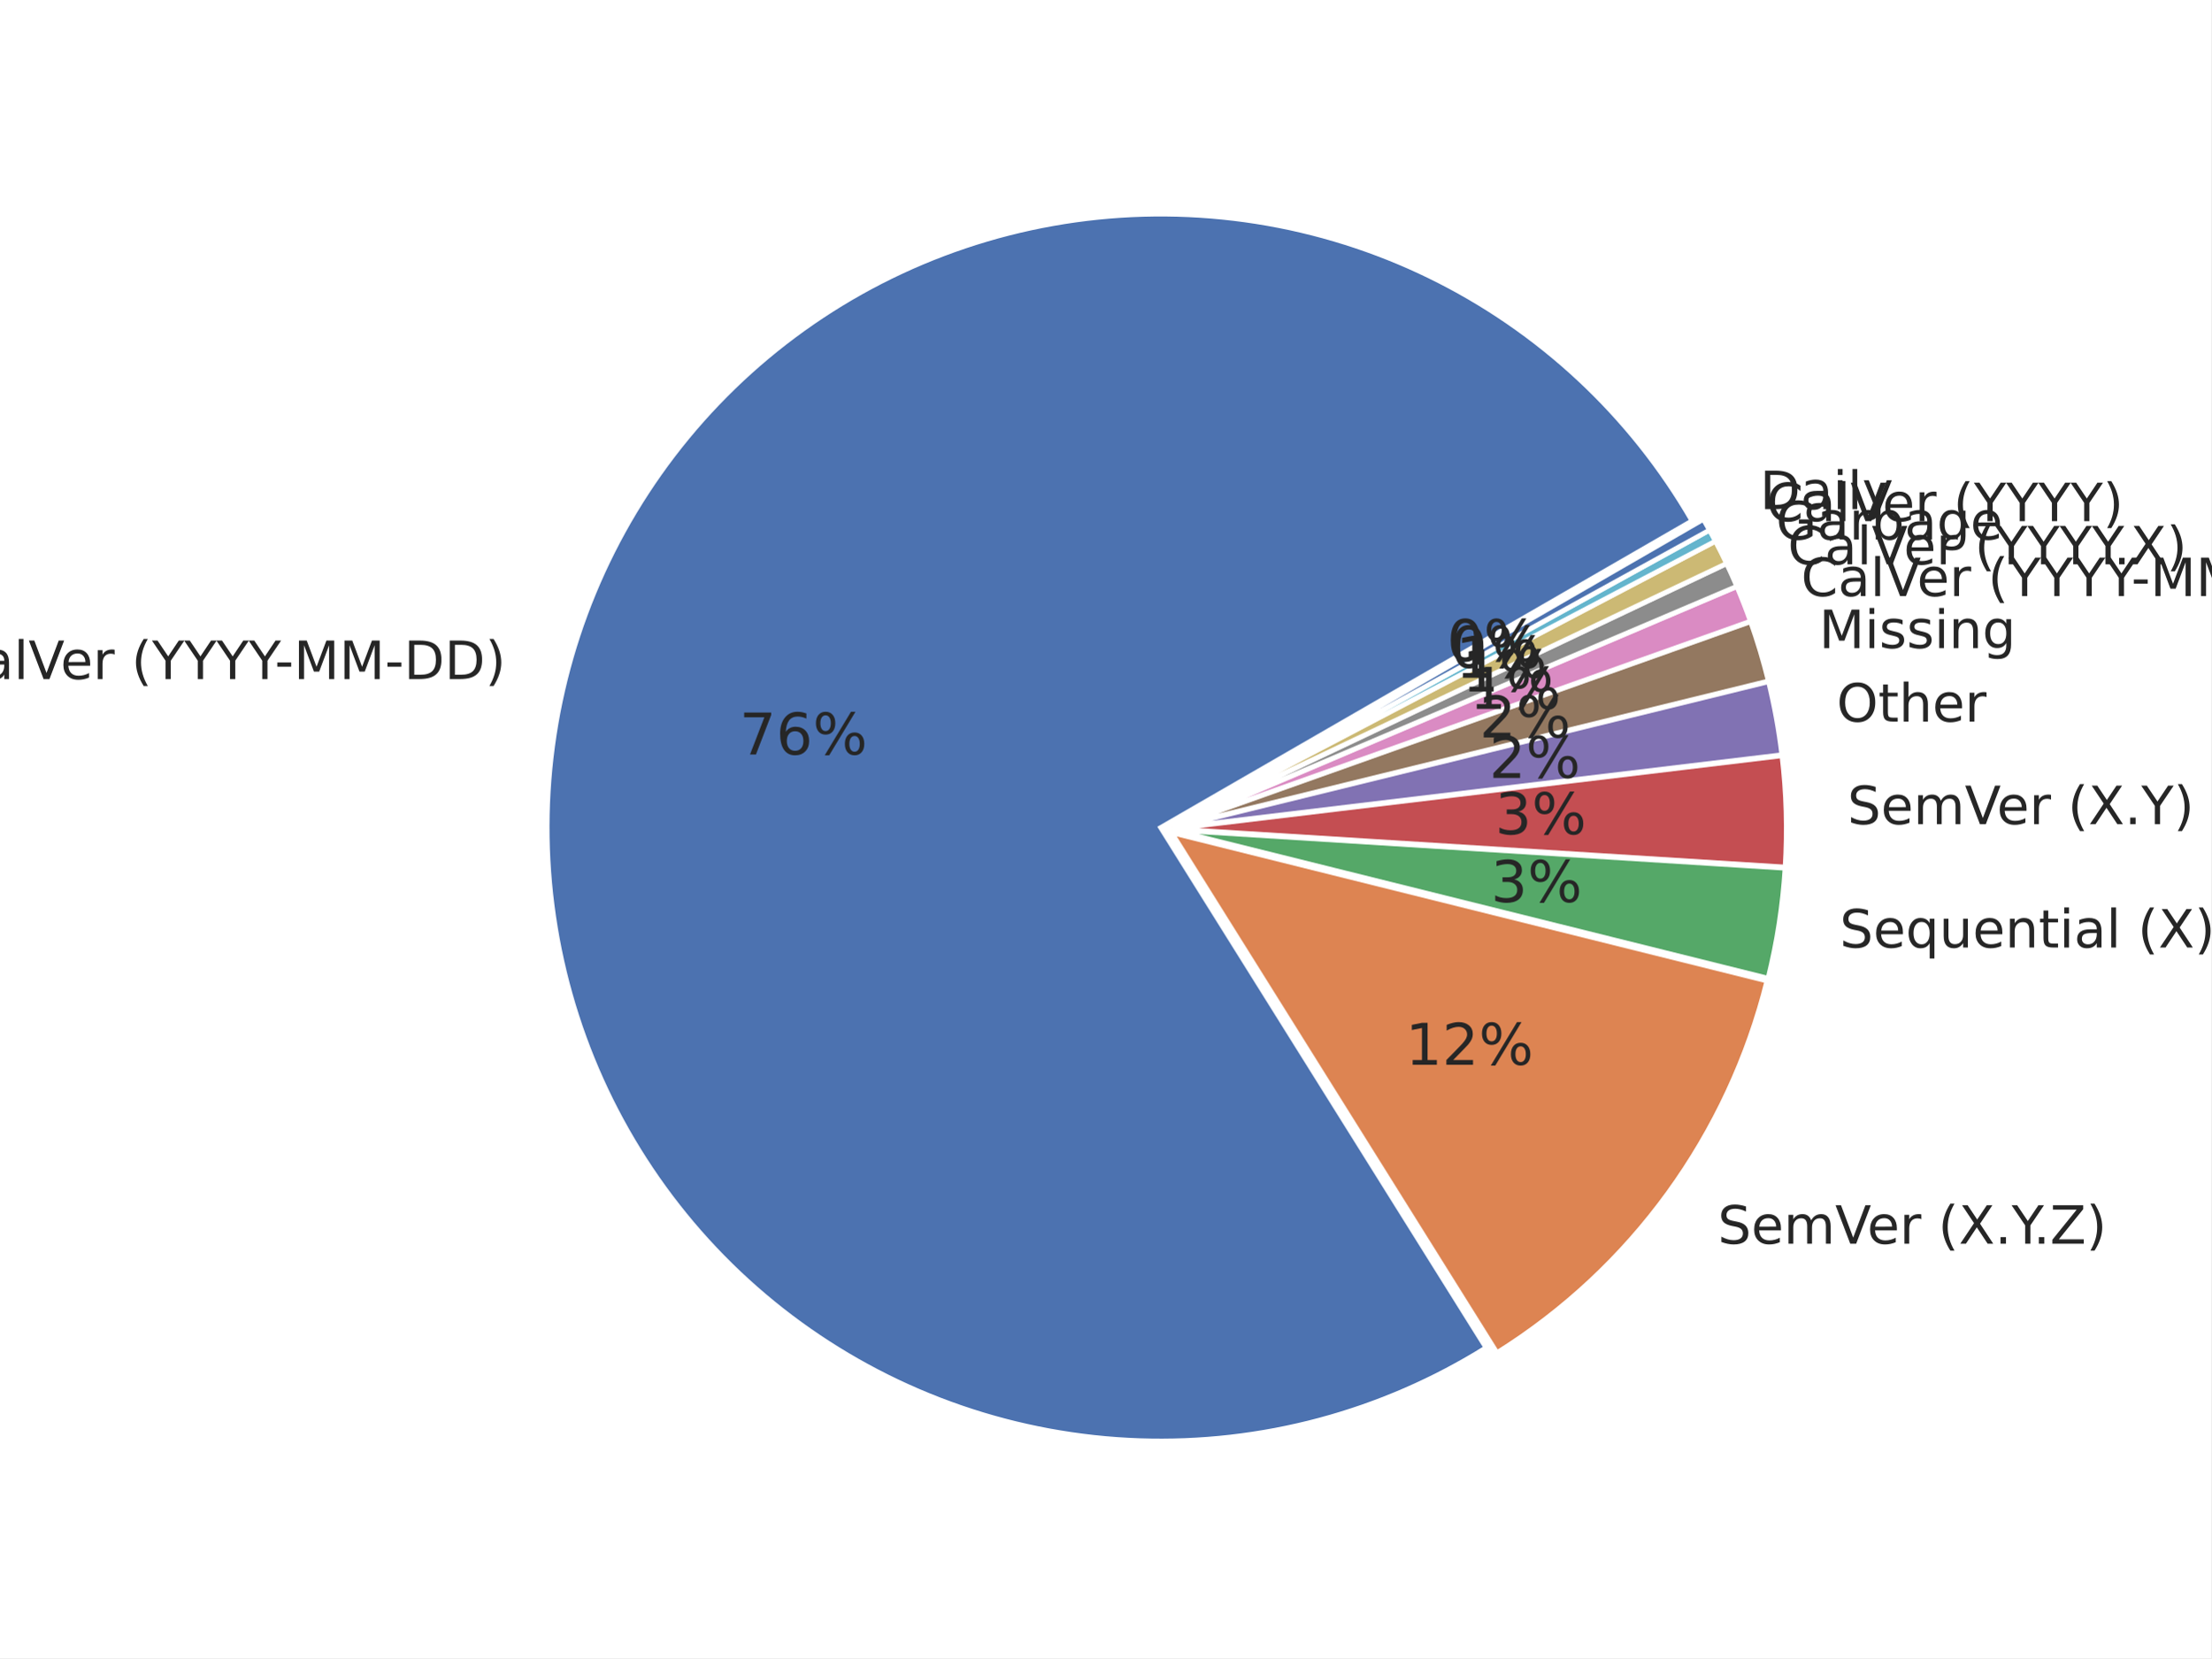
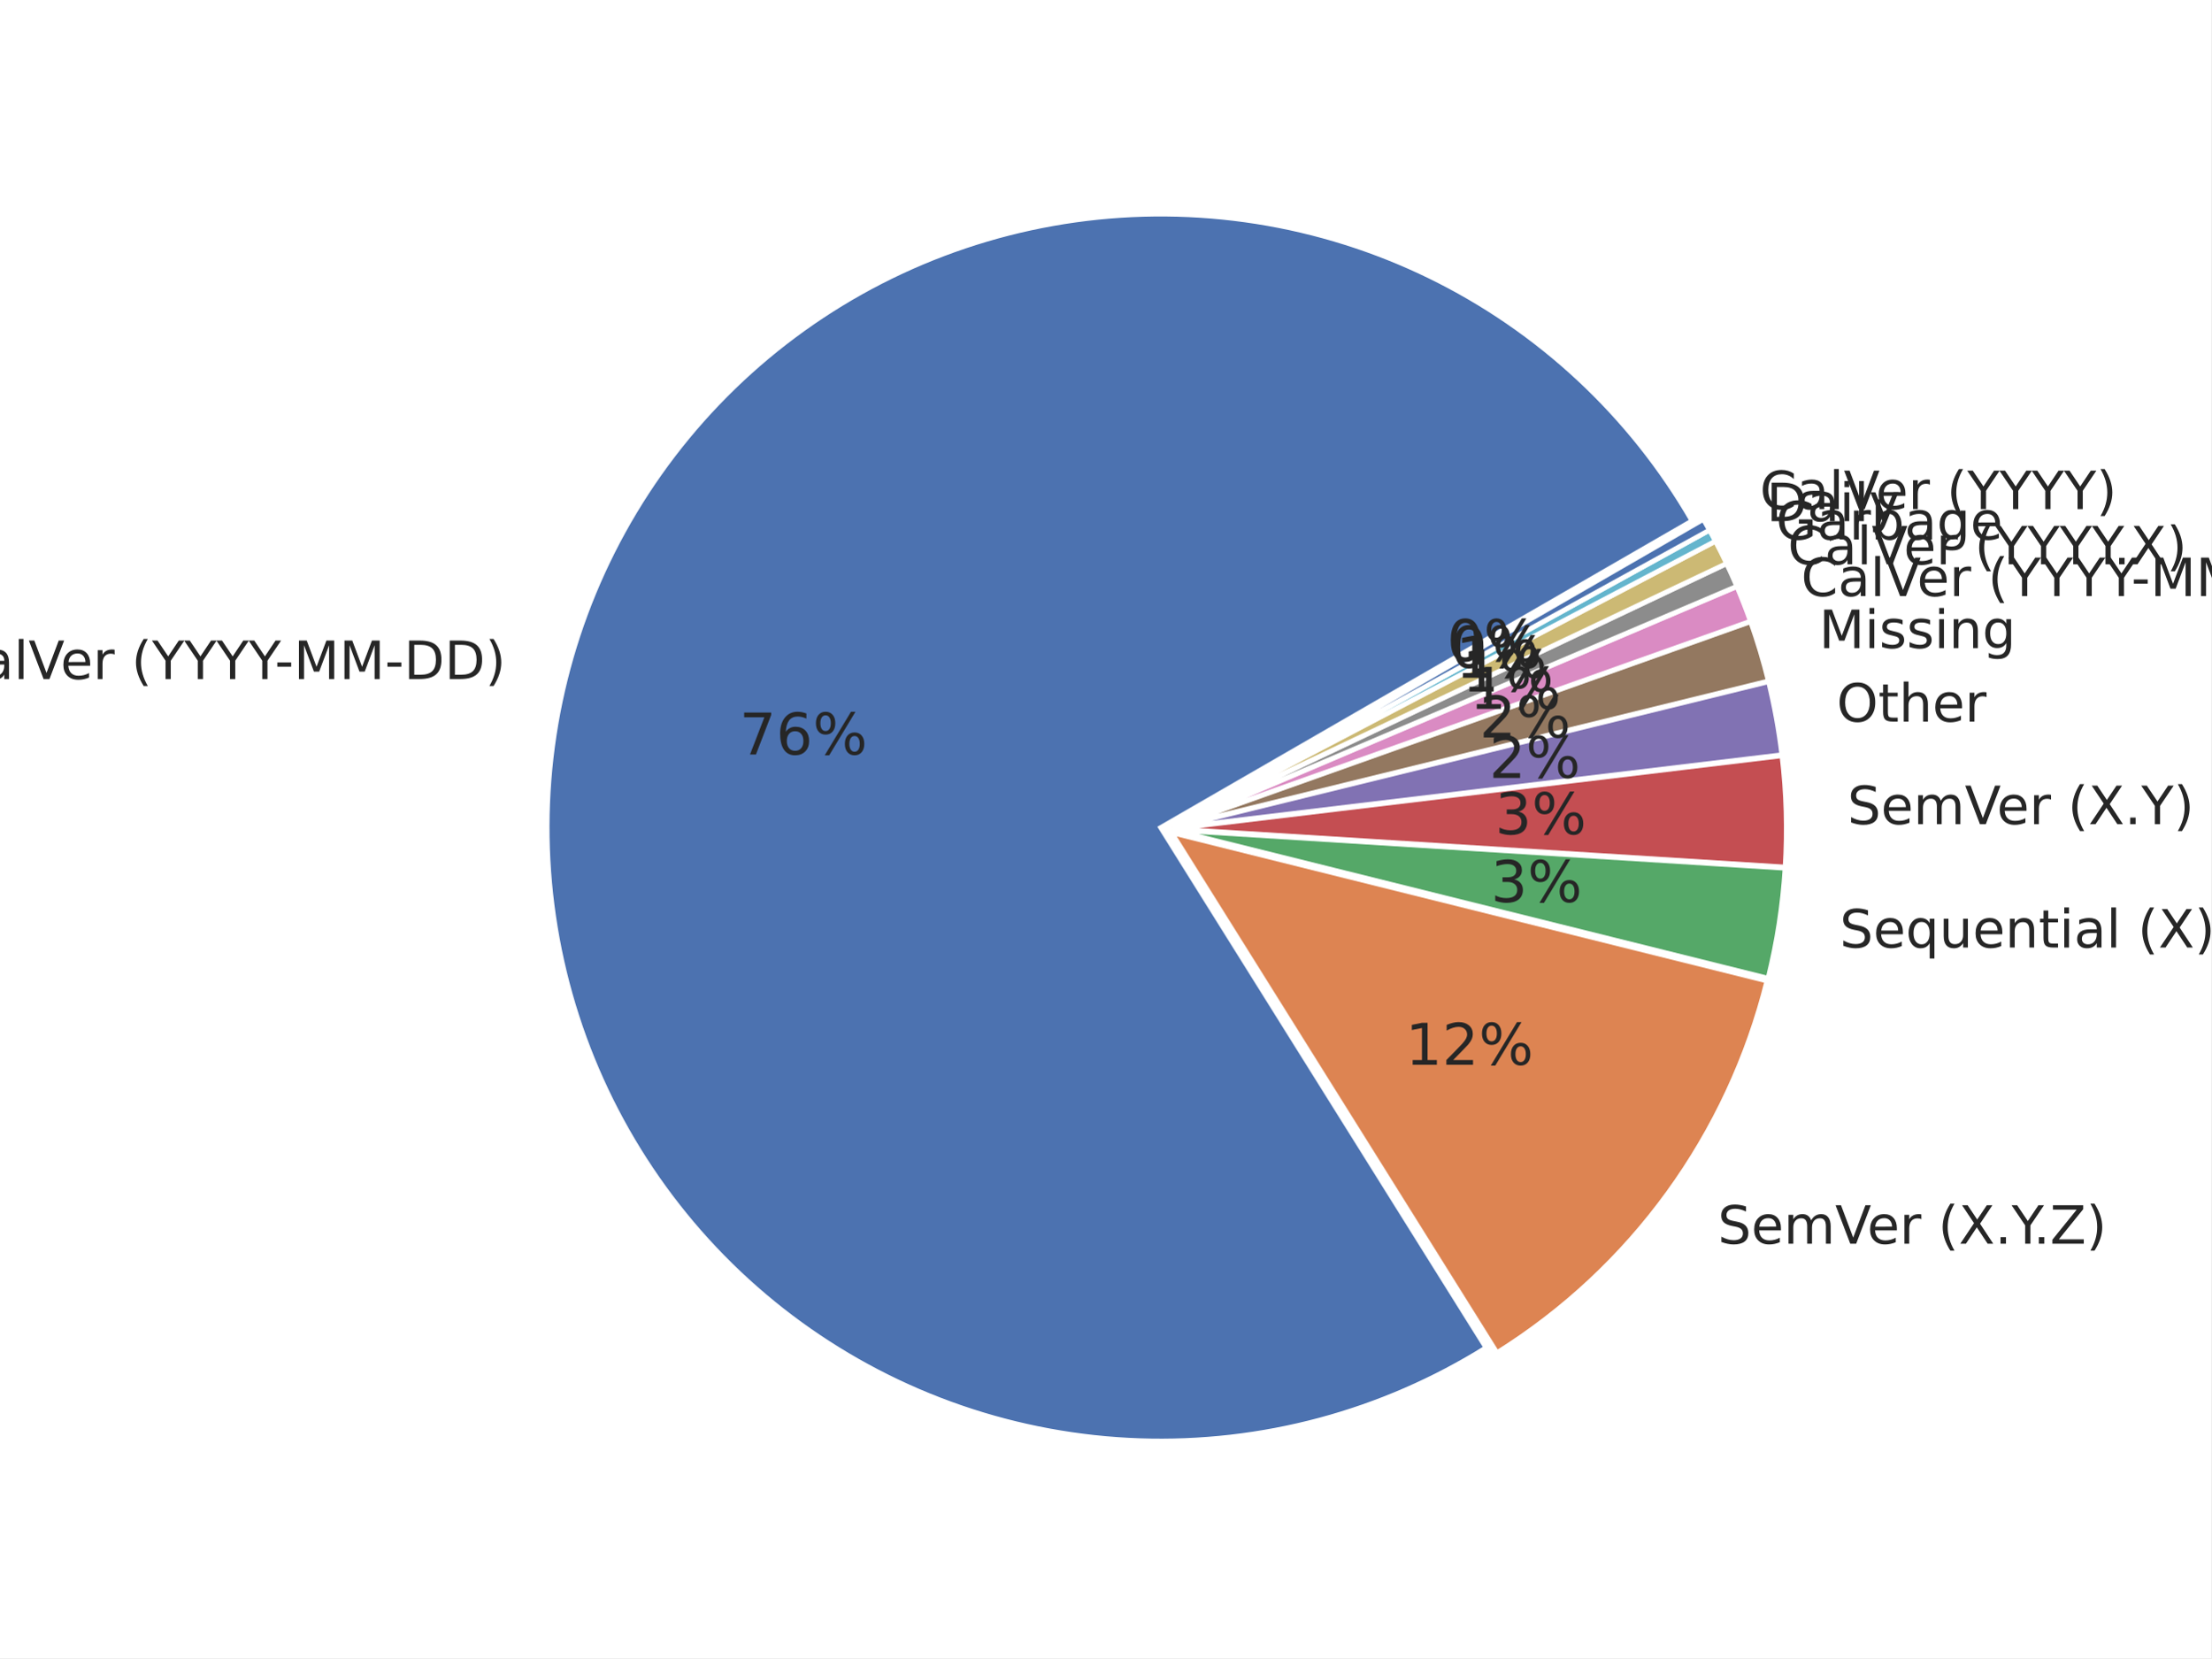
<svg xmlns="http://www.w3.org/2000/svg" xmlns:xlink="http://www.w3.org/1999/xlink" width="460.8pt" height="345.6pt" viewBox="0 0 460.8 345.6" version="1.1">
  <defs>
    <style type="text/css">*{stroke-linejoin: round; stroke-linecap: butt}</style>
  </defs>
  <g id="figure_1">
    <g id="patch_1">
      <path d="M 0 345.6  L 460.8 345.6  L 460.8 0  L 0 0  z " style="fill: #ffffff" />
    </g>
    <g id="axes_1">
      <g id="matplotlib.axis_1" />
      <g id="matplotlib.axis_2" />
      <g id="patch_2">
        <path d="M 352.63 108.555  C 346.295 97.581 338.363 87.61 329.096 78.969  C 319.828 70.327 309.328 63.111 297.939 57.557  C 286.55 52.003 274.398 48.173 261.883 46.192  C 249.368 44.21 236.627 44.1 224.079 45.865  C 211.532 47.63 199.316 51.25 187.833 56.607  C 176.349 61.964 165.726 68.998 156.311 77.478  C 146.896 85.958 138.793 95.791 132.269 106.654  C 125.745 117.516 120.872 129.288 117.809 141.584  C 114.747 153.879 113.528 166.562 114.195 179.215  C 114.861 191.869 117.405 204.354 121.742 216.259  C 126.079 228.165 132.162 239.36 139.791 249.478  C 147.419 259.595 156.51 268.522 166.763 275.967  C 177.017 283.411 188.321 289.291 200.303 293.411  C 212.285 297.532 224.814 299.85 237.477 300.287  C 250.141 300.724 262.8 299.277 275.038 295.992  C 287.276 292.707 298.958 287.622 309.7 280.902  L 241.89 172.491  z " style="fill: #4c72b0; stroke: #ffffff; stroke-linejoin: miter" />
      </g>
      <g id="patch_3">
        <path d="M 311.976 281.962  C 325.89 273.259 337.999 261.958 347.641 248.678  C 357.283 235.397 364.279 220.384 368.246 204.458  L 244.165 173.551  z " style="fill: #dd8452; stroke: #ffffff; stroke-linejoin: miter" />
      </g>
      <g id="patch_4">
        <path d="M 368.475 203.902  C 369.412 200.141 370.177 196.34 370.769 192.51  C 371.36 188.679 371.777 184.824 372.018 180.956  L 244.394 172.995  z " style="fill: #55a868; stroke: #ffffff; stroke-linejoin: miter" />
      </g>
      <g id="patch_5">
        <path d="M 372.033 180.724  C 372.274 176.856 372.339 172.978 372.229 169.104  C 372.118 165.23 371.831 161.363 371.368 157.515  L 244.409 172.763  z " style="fill: #c44e52; stroke: #ffffff; stroke-linejoin: miter" />
      </g>
      <g id="patch_6">
        <path d="M 371.348 157.322  C 371.04 154.757 370.654 152.202 370.191 149.66  C 369.729 147.118 369.189 144.591 368.573 142.082  L 244.389 172.571  z " style="fill: #8172b3; stroke: #ffffff; stroke-linejoin: miter" />
      </g>
      <g id="patch_7">
        <path d="M 368.54 141.944  C 368.026 139.853 367.46 137.775 366.842 135.713  C 366.224 133.651 365.553 131.604 364.832 129.576  L 244.356 172.433  z " style="fill: #937860; stroke: #ffffff; stroke-linejoin: miter" />
      </g>
      <g id="patch_8">
        <path d="M 364.798 129.478  C 364.365 128.261 363.914 127.051 363.444 125.847  C 362.975 124.644 362.487 123.448 361.981 122.259  L 244.322 172.335  z " style="fill: #da8bc3; stroke: #ffffff; stroke-linejoin: miter" />
      </g>
      <g id="patch_9">
        <path d="M 361.956 122.2  C 361.619 121.407 361.274 120.618 360.92 119.833  C 360.567 119.048 360.206 118.266 359.837 117.488  L 244.297 172.276  z " style="fill: #8c8c8c; stroke: #ffffff; stroke-linejoin: miter" />
      </g>
      <g id="patch_10">
        <path d="M 359.815 117.441  C 359.446 116.663 359.069 115.889 358.685 115.118  C 358.3 114.348 357.908 113.581 357.508 112.819  L 244.275 172.229  z " style="fill: #ccb974; stroke: #ffffff; stroke-linejoin: miter" />
      </g>
      <g id="patch_11">
        <path d="M 357.49 112.784  C 357.29 112.403 357.088 112.023 356.884 111.643  C 356.68 111.264 356.474 110.886 356.266 110.509  L 244.257 172.194  z " style="fill: #64b5cd; stroke: #ffffff; stroke-linejoin: miter" />
      </g>
      <g id="patch_12">
        <path d="M 356.254 110.486  C 356.046 110.109 355.837 109.733 355.625 109.358  C 355.414 108.983 355.2 108.609 354.985 108.236  L 244.244 172.172  z " style="fill: #4c72b0; stroke: #ffffff; stroke-linejoin: miter" />
      </g>
      <g id="text_1">
        <g style="fill: #262626" transform="translate(-11.54596 141.5284) scale(0.11 -0.11)">
          <defs>
            <path id="DejaVuSans-43" d="M 4122 4306  L 4122 3641  Q 3803 3938 3442 4084  Q 3081 4231 2675 4231  Q 1875 4231 1450 3742  Q 1025 3253 1025 2328  Q 1025 1406 1450 917  Q 1875 428 2675 428  Q 3081 428 3442 575  Q 3803 722 4122 1019  L 4122 359  Q 3791 134 3420 21  Q 3050 -91 2638 -91  Q 1578 -91 968 557  Q 359 1206 359 2328  Q 359 3453 968 4101  Q 1578 4750 2638 4750  Q 3056 4750 3426 4639  Q 3797 4528 4122 4306  z " transform="scale(0.015625)" />
            <path id="DejaVuSans-61" d="M 2194 1759  Q 1497 1759 1228 1600  Q 959 1441 959 1056  Q 959 750 1161 570  Q 1363 391 1709 391  Q 2188 391 2477 730  Q 2766 1069 2766 1631  L 2766 1759  L 2194 1759  z M 3341 1997  L 3341 0  L 2766 0  L 2766 531  Q 2569 213 2275 61  Q 1981 -91 1556 -91  Q 1019 -91 701 211  Q 384 513 384 1019  Q 384 1609 779 1909  Q 1175 2209 1959 2209  L 2766 2209  L 2766 2266  Q 2766 2663 2505 2880  Q 2244 3097 1772 3097  Q 1472 3097 1187 3025  Q 903 2953 641 2809  L 641 3341  Q 956 3463 1253 3523  Q 1550 3584 1831 3584  Q 2591 3584 2966 3190  Q 3341 2797 3341 1997  z " transform="scale(0.015625)" />
            <path id="DejaVuSans-6c" d="M 603 4863  L 1178 4863  L 1178 0  L 603 0  L 603 4863  z " transform="scale(0.015625)" />
            <path id="DejaVuSans-56" d="M 1831 0  L 50 4666  L 709 4666  L 2188 738  L 3669 4666  L 4325 4666  L 2547 0  L 1831 0  z " transform="scale(0.015625)" />
            <path id="DejaVuSans-65" d="M 3597 1894  L 3597 1613  L 953 1613  Q 991 1019 1311 708  Q 1631 397 2203 397  Q 2534 397 2845 478  Q 3156 559 3463 722  L 3463 178  Q 3153 47 2828 -22  Q 2503 -91 2169 -91  Q 1331 -91 842 396  Q 353 884 353 1716  Q 353 2575 817 3079  Q 1281 3584 2069 3584  Q 2775 3584 3186 3129  Q 3597 2675 3597 1894  z M 3022 2063  Q 3016 2534 2758 2815  Q 2500 3097 2075 3097  Q 1594 3097 1305 2825  Q 1016 2553 972 2059  L 3022 2063  z " transform="scale(0.015625)" />
            <path id="DejaVuSans-72" d="M 2631 2963  Q 2534 3019 2420 3045  Q 2306 3072 2169 3072  Q 1681 3072 1420 2755  Q 1159 2438 1159 1844  L 1159 0  L 581 0  L 581 3500  L 1159 3500  L 1159 2956  Q 1341 3275 1631 3429  Q 1922 3584 2338 3584  Q 2397 3584 2469 3576  Q 2541 3569 2628 3553  L 2631 2963  z " transform="scale(0.015625)" />
            <path id="DejaVuSans-20" transform="scale(0.015625)" />
            <path id="DejaVuSans-28" d="M 1984 4856  Q 1566 4138 1362 3434  Q 1159 2731 1159 2009  Q 1159 1288 1364 580  Q 1569 -128 1984 -844  L 1484 -844  Q 1016 -109 783 600  Q 550 1309 550 2009  Q 550 2706 781 3412  Q 1013 4119 1484 4856  L 1984 4856  z " transform="scale(0.015625)" />
            <path id="DejaVuSans-59" d="M -13 4666  L 666 4666  L 1959 2747  L 3244 4666  L 3922 4666  L 2272 2222  L 2272 0  L 1638 0  L 1638 2222  L -13 4666  z " transform="scale(0.015625)" />
            <path id="DejaVuSans-2d" d="M 313 2009  L 1997 2009  L 1997 1497  L 313 1497  L 313 2009  z " transform="scale(0.015625)" />
            <path id="DejaVuSans-4d" d="M 628 4666  L 1569 4666  L 2759 1491  L 3956 4666  L 4897 4666  L 4897 0  L 4281 0  L 4281 4097  L 3078 897  L 2444 897  L 1241 4097  L 1241 0  L 628 0  L 628 4666  z " transform="scale(0.015625)" />
            <path id="DejaVuSans-44" d="M 1259 4147  L 1259 519  L 2022 519  Q 2988 519 3436 956  Q 3884 1394 3884 2338  Q 3884 3275 3436 3711  Q 2988 4147 2022 4147  L 1259 4147  z M 628 4666  L 1925 4666  Q 3281 4666 3915 4102  Q 4550 3538 4550 2338  Q 4550 1131 3912 565  Q 3275 0 1925 0  L 628 0  L 628 4666  z " transform="scale(0.015625)" />
            <path id="DejaVuSans-29" d="M 513 4856  L 1013 4856  Q 1481 4119 1714 3412  Q 1947 2706 1947 2009  Q 1947 1309 1714 600  Q 1481 -109 1013 -844  L 513 -844  Q 928 -128 1133 580  Q 1338 1288 1338 2009  Q 1338 2731 1133 3434  Q 928 4138 513 4856  z " transform="scale(0.015625)" />
          </defs>
          <use xlink:href="#DejaVuSans-43" />
          <use xlink:href="#DejaVuSans-61" transform="translate(69.82422 0)" />
          <use xlink:href="#DejaVuSans-6c" transform="translate(131.1035 0)" />
          <use xlink:href="#DejaVuSans-56" transform="translate(158.8867 0)" />
          <use xlink:href="#DejaVuSans-65" transform="translate(219.5449 0)" />
          <use xlink:href="#DejaVuSans-72" transform="translate(281.0684 0)" />
          <use xlink:href="#DejaVuSans-20" transform="translate(322.1816 0)" />
          <use xlink:href="#DejaVuSans-28" transform="translate(353.9688 0)" />
          <use xlink:href="#DejaVuSans-59" transform="translate(392.9824 0)" />
          <use xlink:href="#DejaVuSans-59" transform="translate(454.0664 0)" />
          <use xlink:href="#DejaVuSans-59" transform="translate(515.1504 0)" />
          <use xlink:href="#DejaVuSans-59" transform="translate(576.2344 0)" />
          <use xlink:href="#DejaVuSans-2d" transform="translate(625.4434 0)" />
          <use xlink:href="#DejaVuSans-4d" transform="translate(661.5273 0)" />
          <use xlink:href="#DejaVuSans-4d" transform="translate(747.8066 0)" />
          <use xlink:href="#DejaVuSans-2d" transform="translate(834.0859 0)" />
          <use xlink:href="#DejaVuSans-44" transform="translate(870.1699 0)" />
          <use xlink:href="#DejaVuSans-44" transform="translate(947.1719 0)" />
          <use xlink:href="#DejaVuSans-29" transform="translate(1024.174 0)" />
        </g>
      </g>
      <g id="text_2">
        <g style="fill: #262626" transform="translate(154.1056 157.2579) scale(0.12 -0.12)">
          <defs>
            <path id="DejaVuSans-37" d="M 525 4666  L 3525 4666  L 3525 4397  L 1831 0  L 1172 0  L 2766 4134  L 525 4134  L 525 4666  z " transform="scale(0.015625)" />
            <path id="DejaVuSans-36" d="M 2113 2584  Q 1688 2584 1439 2293  Q 1191 2003 1191 1497  Q 1191 994 1439 701  Q 1688 409 2113 409  Q 2538 409 2786 701  Q 3034 994 3034 1497  Q 3034 2003 2786 2293  Q 2538 2584 2113 2584  z M 3366 4563  L 3366 3988  Q 3128 4100 2886 4159  Q 2644 4219 2406 4219  Q 1781 4219 1451 3797  Q 1122 3375 1075 2522  Q 1259 2794 1537 2939  Q 1816 3084 2150 3084  Q 2853 3084 3261 2657  Q 3669 2231 3669 1497  Q 3669 778 3244 343  Q 2819 -91 2113 -91  Q 1303 -91 875 529  Q 447 1150 447 2328  Q 447 3434 972 4092  Q 1497 4750 2381 4750  Q 2619 4750 2861 4703  Q 3103 4656 3366 4563  z " transform="scale(0.015625)" />
            <path id="DejaVuSans-25" d="M 4653 2053  Q 4381 2053 4226 1822  Q 4072 1591 4072 1178  Q 4072 772 4226 539  Q 4381 306 4653 306  Q 4919 306 5073 539  Q 5228 772 5228 1178  Q 5228 1588 5073 1820  Q 4919 2053 4653 2053  z M 4653 2450  Q 5147 2450 5437 2106  Q 5728 1763 5728 1178  Q 5728 594 5436 251  Q 5144 -91 4653 -91  Q 4153 -91 3862 251  Q 3572 594 3572 1178  Q 3572 1766 3864 2108  Q 4156 2450 4653 2450  z M 1428 4353  Q 1159 4353 1004 4120  Q 850 3888 850 3481  Q 850 3069 1003 2837  Q 1156 2606 1428 2606  Q 1700 2606 1854 2837  Q 2009 3069 2009 3481  Q 2009 3884 1853 4118  Q 1697 4353 1428 4353  z M 4250 4750  L 4750 4750  L 1831 -91  L 1331 -91  L 4250 4750  z M 1428 4750  Q 1922 4750 2215 4408  Q 2509 4066 2509 3481  Q 2509 2891 2217 2550  Q 1925 2209 1428 2209  Q 931 2209 642 2551  Q 353 2894 353 3481  Q 353 4063 643 4406  Q 934 4750 1428 4750  z " transform="scale(0.015625)" />
          </defs>
          <use xlink:href="#DejaVuSans-37" />
          <use xlink:href="#DejaVuSans-36" transform="translate(63.62305 0)" />
          <use xlink:href="#DejaVuSans-25" transform="translate(127.2461 0)" />
        </g>
      </g>
      <g id="text_3">
        <g style="fill: #262626" transform="translate(357.989 259.2256) scale(0.11 -0.11)">
          <defs>
            <path id="DejaVuSans-53" d="M 3425 4513  L 3425 3897  Q 3066 4069 2747 4153  Q 2428 4238 2131 4238  Q 1616 4238 1336 4038  Q 1056 3838 1056 3469  Q 1056 3159 1242 3001  Q 1428 2844 1947 2747  L 2328 2669  Q 3034 2534 3370 2195  Q 3706 1856 3706 1288  Q 3706 609 3251 259  Q 2797 -91 1919 -91  Q 1588 -91 1214 -16  Q 841 59 441 206  L 441 856  Q 825 641 1194 531  Q 1563 422 1919 422  Q 2459 422 2753 634  Q 3047 847 3047 1241  Q 3047 1584 2836 1778  Q 2625 1972 2144 2069  L 1759 2144  Q 1053 2284 737 2584  Q 422 2884 422 3419  Q 422 4038 858 4394  Q 1294 4750 2059 4750  Q 2388 4750 2728 4690  Q 3069 4631 3425 4513  z " transform="scale(0.015625)" />
            <path id="DejaVuSans-6d" d="M 3328 2828  Q 3544 3216 3844 3400  Q 4144 3584 4550 3584  Q 5097 3584 5394 3201  Q 5691 2819 5691 2113  L 5691 0  L 5113 0  L 5113 2094  Q 5113 2597 4934 2840  Q 4756 3084 4391 3084  Q 3944 3084 3684 2787  Q 3425 2491 3425 1978  L 3425 0  L 2847 0  L 2847 2094  Q 2847 2600 2669 2842  Q 2491 3084 2119 3084  Q 1678 3084 1418 2786  Q 1159 2488 1159 1978  L 1159 0  L 581 0  L 581 3500  L 1159 3500  L 1159 2956  Q 1356 3278 1631 3431  Q 1906 3584 2284 3584  Q 2666 3584 2933 3390  Q 3200 3197 3328 2828  z " transform="scale(0.015625)" />
            <path id="DejaVuSans-58" d="M 403 4666  L 1081 4666  L 2241 2931  L 3406 4666  L 4084 4666  L 2584 2425  L 4184 0  L 3506 0  L 2194 1984  L 872 0  L 191 0  L 1856 2491  L 403 4666  z " transform="scale(0.015625)" />
            <path id="DejaVuSans-2e" d="M 684 794  L 1344 794  L 1344 0  L 684 0  L 684 794  z " transform="scale(0.015625)" />
            <path id="DejaVuSans-5a" d="M 359 4666  L 4025 4666  L 4025 4184  L 1075 531  L 4097 531  L 4097 0  L 288 0  L 288 481  L 3238 4134  L 359 4134  L 359 4666  z " transform="scale(0.015625)" />
          </defs>
          <use xlink:href="#DejaVuSans-53" />
          <use xlink:href="#DejaVuSans-65" transform="translate(63.47656 0)" />
          <use xlink:href="#DejaVuSans-6d" transform="translate(125 0)" />
          <use xlink:href="#DejaVuSans-56" transform="translate(222.4121 0)" />
          <use xlink:href="#DejaVuSans-65" transform="translate(283.0703 0)" />
          <use xlink:href="#DejaVuSans-72" transform="translate(344.5938 0)" />
          <use xlink:href="#DejaVuSans-20" transform="translate(385.707 0)" />
          <use xlink:href="#DejaVuSans-28" transform="translate(417.4941 0)" />
          <use xlink:href="#DejaVuSans-58" transform="translate(456.5078 0)" />
          <use xlink:href="#DejaVuSans-2e" transform="translate(525.0137 0)" />
          <use xlink:href="#DejaVuSans-59" transform="translate(556.8008 0)" />
          <use xlink:href="#DejaVuSans-2e" transform="translate(597.6348 0)" />
          <use xlink:href="#DejaVuSans-5a" transform="translate(629.4219 0)" />
          <use xlink:href="#DejaVuSans-29" transform="translate(697.9277 0)" />
        </g>
      </g>
      <g id="text_4">
        <g style="fill: #262626" transform="translate(292.9151 221.9384) scale(0.12 -0.12)">
          <defs>
            <path id="DejaVuSans-31" d="M 794 531  L 1825 531  L 1825 4091  L 703 3866  L 703 4441  L 1819 4666  L 2450 4666  L 2450 531  L 3481 531  L 3481 0  L 794 0  L 794 531  z " transform="scale(0.015625)" />
            <path id="DejaVuSans-32" d="M 1228 531  L 3431 531  L 3431 0  L 469 0  L 469 531  Q 828 903 1448 1529  Q 2069 2156 2228 2338  Q 2531 2678 2651 2914  Q 2772 3150 2772 3378  Q 2772 3750 2511 3984  Q 2250 4219 1831 4219  Q 1534 4219 1204 4116  Q 875 4013 500 3803  L 500 4441  Q 881 4594 1212 4672  Q 1544 4750 1819 4750  Q 2544 4750 2975 4387  Q 3406 4025 3406 3419  Q 3406 3131 3298 2873  Q 3191 2616 2906 2266  Q 2828 2175 2409 1742  Q 1991 1309 1228 531  z " transform="scale(0.015625)" />
          </defs>
          <use xlink:href="#DejaVuSans-31" />
          <use xlink:href="#DejaVuSans-32" transform="translate(63.62305 0)" />
          <use xlink:href="#DejaVuSans-25" transform="translate(127.2461 0)" />
        </g>
      </g>
      <g id="text_5">
        <g style="fill: #262626" transform="translate(383.4061 197.4962) scale(0.11 -0.11)">
          <defs>
            <path id="DejaVuSans-71" d="M 947 1747  Q 947 1113 1208 752  Q 1469 391 1925 391  Q 2381 391 2643 752  Q 2906 1113 2906 1747  Q 2906 2381 2643 2742  Q 2381 3103 1925 3103  Q 1469 3103 1208 2742  Q 947 2381 947 1747  z M 2906 525  Q 2725 213 2448 61  Q 2172 -91 1784 -91  Q 1150 -91 751 415  Q 353 922 353 1747  Q 353 2572 751 3078  Q 1150 3584 1784 3584  Q 2172 3584 2448 3432  Q 2725 3281 2906 2969  L 2906 3500  L 3481 3500  L 3481 -1331  L 2906 -1331  L 2906 525  z " transform="scale(0.015625)" />
            <path id="DejaVuSans-75" d="M 544 1381  L 544 3500  L 1119 3500  L 1119 1403  Q 1119 906 1312 657  Q 1506 409 1894 409  Q 2359 409 2629 706  Q 2900 1003 2900 1516  L 2900 3500  L 3475 3500  L 3475 0  L 2900 0  L 2900 538  Q 2691 219 2414 64  Q 2138 -91 1772 -91  Q 1169 -91 856 284  Q 544 659 544 1381  z M 1991 3584  L 1991 3584  z " transform="scale(0.015625)" />
            <path id="DejaVuSans-6e" d="M 3513 2113  L 3513 0  L 2938 0  L 2938 2094  Q 2938 2591 2744 2837  Q 2550 3084 2163 3084  Q 1697 3084 1428 2787  Q 1159 2491 1159 1978  L 1159 0  L 581 0  L 581 3500  L 1159 3500  L 1159 2956  Q 1366 3272 1645 3428  Q 1925 3584 2291 3584  Q 2894 3584 3203 3211  Q 3513 2838 3513 2113  z " transform="scale(0.015625)" />
            <path id="DejaVuSans-74" d="M 1172 4494  L 1172 3500  L 2356 3500  L 2356 3053  L 1172 3053  L 1172 1153  Q 1172 725 1289 603  Q 1406 481 1766 481  L 2356 481  L 2356 0  L 1766 0  Q 1100 0 847 248  Q 594 497 594 1153  L 594 3053  L 172 3053  L 172 3500  L 594 3500  L 594 4494  L 1172 4494  z " transform="scale(0.015625)" />
            <path id="DejaVuSans-69" d="M 603 3500  L 1178 3500  L 1178 0  L 603 0  L 603 3500  z M 603 4863  L 1178 4863  L 1178 4134  L 603 4134  L 603 4863  z " transform="scale(0.015625)" />
          </defs>
          <use xlink:href="#DejaVuSans-53" />
          <use xlink:href="#DejaVuSans-65" transform="translate(63.47656 0)" />
          <use xlink:href="#DejaVuSans-71" transform="translate(125 0)" />
          <use xlink:href="#DejaVuSans-75" transform="translate(188.4766 0)" />
          <use xlink:href="#DejaVuSans-65" transform="translate(251.8555 0)" />
          <use xlink:href="#DejaVuSans-6e" transform="translate(313.3789 0)" />
          <use xlink:href="#DejaVuSans-74" transform="translate(376.7578 0)" />
          <use xlink:href="#DejaVuSans-69" transform="translate(415.9668 0)" />
          <use xlink:href="#DejaVuSans-61" transform="translate(443.75 0)" />
          <use xlink:href="#DejaVuSans-6c" transform="translate(505.0293 0)" />
          <use xlink:href="#DejaVuSans-20" transform="translate(532.8125 0)" />
          <use xlink:href="#DejaVuSans-28" transform="translate(564.5996 0)" />
          <use xlink:href="#DejaVuSans-58" transform="translate(603.6133 0)" />
          <use xlink:href="#DejaVuSans-29" transform="translate(672.1191 0)" />
        </g>
      </g>
      <g id="text_6">
        <g style="fill: #262626" transform="translate(310.7005 188.015) scale(0.12 -0.12)">
          <defs>
            <path id="DejaVuSans-33" d="M 2597 2516  Q 3050 2419 3304 2112  Q 3559 1806 3559 1356  Q 3559 666 3084 287  Q 2609 -91 1734 -91  Q 1441 -91 1130 -33  Q 819 25 488 141  L 488 750  Q 750 597 1062 519  Q 1375 441 1716 441  Q 2309 441 2620 675  Q 2931 909 2931 1356  Q 2931 1769 2642 2001  Q 2353 2234 1838 2234  L 1294 2234  L 1294 2753  L 1863 2753  Q 2328 2753 2575 2939  Q 2822 3125 2822 3475  Q 2822 3834 2567 4026  Q 2313 4219 1838 4219  Q 1578 4219 1281 4162  Q 984 4106 628 3988  L 628 4550  Q 988 4650 1302 4700  Q 1616 4750 1894 4750  Q 2613 4750 3031 4423  Q 3450 4097 3450 3541  Q 3450 3153 3228 2886  Q 3006 2619 2597 2516  z " transform="scale(0.015625)" />
          </defs>
          <use xlink:href="#DejaVuSans-33" />
          <use xlink:href="#DejaVuSans-25" transform="translate(63.62305 0)" />
        </g>
      </g>
      <g id="text_7">
        <g style="fill: #262626" transform="translate(385.0105 171.7734) scale(0.11 -0.11)">
          <use xlink:href="#DejaVuSans-53" />
          <use xlink:href="#DejaVuSans-65" transform="translate(63.47656 0)" />
          <use xlink:href="#DejaVuSans-6d" transform="translate(125 0)" />
          <use xlink:href="#DejaVuSans-56" transform="translate(222.4121 0)" />
          <use xlink:href="#DejaVuSans-65" transform="translate(283.0703 0)" />
          <use xlink:href="#DejaVuSans-72" transform="translate(344.5938 0)" />
          <use xlink:href="#DejaVuSans-20" transform="translate(385.707 0)" />
          <use xlink:href="#DejaVuSans-28" transform="translate(417.4941 0)" />
          <use xlink:href="#DejaVuSans-58" transform="translate(456.5078 0)" />
          <use xlink:href="#DejaVuSans-2e" transform="translate(525.0137 0)" />
          <use xlink:href="#DejaVuSans-59" transform="translate(556.8008 0)" />
          <use xlink:href="#DejaVuSans-29" transform="translate(617.8848 0)" />
        </g>
      </g>
      <g id="text_8">
        <g style="fill: #262626" transform="translate(311.5822 173.879) scale(0.12 -0.12)">
          <use xlink:href="#DejaVuSans-33" />
          <use xlink:href="#DejaVuSans-25" transform="translate(63.62305 0)" />
        </g>
      </g>
      <g id="text_9">
        <g style="fill: #262626" transform="translate(382.7717 150.404) scale(0.11 -0.11)">
          <defs>
            <path id="DejaVuSans-4f" d="M 2522 4238  Q 1834 4238 1429 3725  Q 1025 3213 1025 2328  Q 1025 1447 1429 934  Q 1834 422 2522 422  Q 3209 422 3611 934  Q 4013 1447 4013 2328  Q 4013 3213 3611 3725  Q 3209 4238 2522 4238  z M 2522 4750  Q 3503 4750 4090 4092  Q 4678 3434 4678 2328  Q 4678 1225 4090 567  Q 3503 -91 2522 -91  Q 1538 -91 948 565  Q 359 1222 359 2328  Q 359 3434 948 4092  Q 1538 4750 2522 4750  z " transform="scale(0.015625)" />
            <path id="DejaVuSans-68" d="M 3513 2113  L 3513 0  L 2938 0  L 2938 2094  Q 2938 2591 2744 2837  Q 2550 3084 2163 3084  Q 1697 3084 1428 2787  Q 1159 2491 1159 1978  L 1159 0  L 581 0  L 581 4863  L 1159 4863  L 1159 2956  Q 1366 3272 1645 3428  Q 1925 3584 2291 3584  Q 2894 3584 3203 3211  Q 3513 2838 3513 2113  z " transform="scale(0.015625)" />
          </defs>
          <use xlink:href="#DejaVuSans-4f" />
          <use xlink:href="#DejaVuSans-74" transform="translate(78.71094 0)" />
          <use xlink:href="#DejaVuSans-68" transform="translate(117.9199 0)" />
          <use xlink:href="#DejaVuSans-65" transform="translate(181.2988 0)" />
          <use xlink:href="#DejaVuSans-72" transform="translate(242.8223 0)" />
        </g>
      </g>
      <g id="text_10">
        <g style="fill: #262626" transform="translate(310.3519 162.1355) scale(0.12 -0.12)">
          <use xlink:href="#DejaVuSans-32" />
          <use xlink:href="#DejaVuSans-25" transform="translate(63.62305 0)" />
        </g>
      </g>
      <g id="text_11">
        <g style="fill: #262626" transform="translate(379.0905 135.0763) scale(0.11 -0.11)">
          <defs>
            <path id="DejaVuSans-73" d="M 2834 3397  L 2834 2853  Q 2591 2978 2328 3040  Q 2066 3103 1784 3103  Q 1356 3103 1142 2972  Q 928 2841 928 2578  Q 928 2378 1081 2264  Q 1234 2150 1697 2047  L 1894 2003  Q 2506 1872 2764 1633  Q 3022 1394 3022 966  Q 3022 478 2636 193  Q 2250 -91 1575 -91  Q 1294 -91 989 -36  Q 684 19 347 128  L 347 722  Q 666 556 975 473  Q 1284 391 1588 391  Q 1994 391 2212 530  Q 2431 669 2431 922  Q 2431 1156 2273 1281  Q 2116 1406 1581 1522  L 1381 1569  Q 847 1681 609 1914  Q 372 2147 372 2553  Q 372 3047 722 3315  Q 1072 3584 1716 3584  Q 2034 3584 2315 3537  Q 2597 3491 2834 3397  z " transform="scale(0.015625)" />
            <path id="DejaVuSans-67" d="M 2906 1791  Q 2906 2416 2648 2759  Q 2391 3103 1925 3103  Q 1463 3103 1205 2759  Q 947 2416 947 1791  Q 947 1169 1205 825  Q 1463 481 1925 481  Q 2391 481 2648 825  Q 2906 1169 2906 1791  z M 3481 434  Q 3481 -459 3084 -895  Q 2688 -1331 1869 -1331  Q 1566 -1331 1297 -1286  Q 1028 -1241 775 -1147  L 775 -588  Q 1028 -725 1275 -790  Q 1522 -856 1778 -856  Q 2344 -856 2625 -561  Q 2906 -266 2906 331  L 2906 616  Q 2728 306 2450 153  Q 2172 0 1784 0  Q 1141 0 747 490  Q 353 981 353 1791  Q 353 2603 747 3093  Q 1141 3584 1784 3584  Q 2172 3584 2450 3431  Q 2728 3278 2906 2969  L 2906 3500  L 3481 3500  L 3481 434  z " transform="scale(0.015625)" />
          </defs>
          <use xlink:href="#DejaVuSans-4d" />
          <use xlink:href="#DejaVuSans-69" transform="translate(86.2793 0)" />
          <use xlink:href="#DejaVuSans-73" transform="translate(114.0625 0)" />
          <use xlink:href="#DejaVuSans-73" transform="translate(166.1621 0)" />
          <use xlink:href="#DejaVuSans-69" transform="translate(218.2617 0)" />
          <use xlink:href="#DejaVuSans-6e" transform="translate(246.0449 0)" />
          <use xlink:href="#DejaVuSans-67" transform="translate(309.4238 0)" />
        </g>
      </g>
      <g id="text_12">
        <g style="fill: #262626" transform="translate(308.3289 153.7121) scale(0.12 -0.12)">
          <use xlink:href="#DejaVuSans-32" />
          <use xlink:href="#DejaVuSans-25" transform="translate(63.62305 0)" />
        </g>
      </g>
      <g id="text_13">
        <g style="fill: #262626" transform="translate(375.3565 124.234) scale(0.11 -0.11)">
          <use xlink:href="#DejaVuSans-43" />
          <use xlink:href="#DejaVuSans-61" transform="translate(69.82422 0)" />
          <use xlink:href="#DejaVuSans-6c" transform="translate(131.1035 0)" />
          <use xlink:href="#DejaVuSans-56" transform="translate(158.8867 0)" />
          <use xlink:href="#DejaVuSans-65" transform="translate(219.5449 0)" />
          <use xlink:href="#DejaVuSans-72" transform="translate(281.0684 0)" />
          <use xlink:href="#DejaVuSans-20" transform="translate(322.1816 0)" />
          <use xlink:href="#DejaVuSans-28" transform="translate(353.9688 0)" />
          <use xlink:href="#DejaVuSans-59" transform="translate(392.9824 0)" />
          <use xlink:href="#DejaVuSans-59" transform="translate(454.0664 0)" />
          <use xlink:href="#DejaVuSans-59" transform="translate(515.1504 0)" />
          <use xlink:href="#DejaVuSans-59" transform="translate(576.2344 0)" />
          <use xlink:href="#DejaVuSans-2d" transform="translate(625.4434 0)" />
          <use xlink:href="#DejaVuSans-4d" transform="translate(661.5273 0)" />
          <use xlink:href="#DejaVuSans-4d" transform="translate(747.8066 0)" />
          <use xlink:href="#DejaVuSans-29" transform="translate(834.0859 0)" />
        </g>
      </g>
      <g id="text_14">
        <g style="fill: #262626" transform="translate(306.2769 147.7538) scale(0.12 -0.12)">
          <use xlink:href="#DejaVuSans-31" />
          <use xlink:href="#DejaVuSans-25" transform="translate(63.62305 0)" />
        </g>
      </g>
      <g id="text_15">
        <g style="fill: #262626" transform="translate(372.5827 117.6241) scale(0.11 -0.11)">
          <use xlink:href="#DejaVuSans-43" />
          <use xlink:href="#DejaVuSans-61" transform="translate(69.82422 0)" />
          <use xlink:href="#DejaVuSans-6c" transform="translate(131.1035 0)" />
          <use xlink:href="#DejaVuSans-56" transform="translate(158.8867 0)" />
          <use xlink:href="#DejaVuSans-65" transform="translate(219.5449 0)" />
          <use xlink:href="#DejaVuSans-72" transform="translate(281.0684 0)" />
          <use xlink:href="#DejaVuSans-20" transform="translate(322.1816 0)" />
          <use xlink:href="#DejaVuSans-28" transform="translate(353.9688 0)" />
          <use xlink:href="#DejaVuSans-59" transform="translate(392.9824 0)" />
          <use xlink:href="#DejaVuSans-59" transform="translate(454.0664 0)" />
          <use xlink:href="#DejaVuSans-59" transform="translate(515.1504 0)" />
          <use xlink:href="#DejaVuSans-59" transform="translate(576.2344 0)" />
          <use xlink:href="#DejaVuSans-2e" transform="translate(617.0684 0)" />
          <use xlink:href="#DejaVuSans-58" transform="translate(648.8555 0)" />
          <use xlink:href="#DejaVuSans-29" transform="translate(717.3613 0)" />
        </g>
      </g>
      <g id="text_16">
        <g style="fill: #262626" transform="translate(304.7526 144.1213) scale(0.12 -0.12)">
          <use xlink:href="#DejaVuSans-31" />
          <use xlink:href="#DejaVuSans-25" transform="translate(63.62305 0)" />
        </g>
      </g>
      <g id="text_17">
        <g style="fill: #262626" transform="translate(370.1256 112.4424) scale(0.11 -0.11)">
          <defs>
            <path id="DejaVuSans-47" d="M 3809 666  L 3809 1919  L 2778 1919  L 2778 2438  L 4434 2438  L 4434 434  Q 4069 175 3628 42  Q 3188 -91 2688 -91  Q 1594 -91 976 548  Q 359 1188 359 2328  Q 359 3472 976 4111  Q 1594 4750 2688 4750  Q 3144 4750 3555 4637  Q 3966 4525 4313 4306  L 4313 3634  Q 3963 3931 3569 4081  Q 3175 4231 2741 4231  Q 1884 4231 1454 3753  Q 1025 3275 1025 2328  Q 1025 1384 1454 906  Q 1884 428 2741 428  Q 3075 428 3337 486  Q 3600 544 3809 666  z " transform="scale(0.015625)" />
            <path id="DejaVuSans-62" d="M 3116 1747  Q 3116 2381 2855 2742  Q 2594 3103 2138 3103  Q 1681 3103 1420 2742  Q 1159 2381 1159 1747  Q 1159 1113 1420 752  Q 1681 391 2138 391  Q 2594 391 2855 752  Q 3116 1113 3116 1747  z M 1159 2969  Q 1341 3281 1617 3432  Q 1894 3584 2278 3584  Q 2916 3584 3314 3078  Q 3713 2572 3713 1747  Q 3713 922 3314 415  Q 2916 -91 2278 -91  Q 1894 -91 1617 61  Q 1341 213 1159 525  L 1159 0  L 581 0  L 581 4863  L 1159 4863  L 1159 2969  z " transform="scale(0.015625)" />
          </defs>
          <use xlink:href="#DejaVuSans-47" />
          <use xlink:href="#DejaVuSans-61" transform="translate(77.49023 0)" />
          <use xlink:href="#DejaVuSans-72" transform="translate(138.7695 0)" />
          <use xlink:href="#DejaVuSans-62" transform="translate(179.8828 0)" />
          <use xlink:href="#DejaVuSans-61" transform="translate(243.3594 0)" />
          <use xlink:href="#DejaVuSans-67" transform="translate(304.6387 0)" />
          <use xlink:href="#DejaVuSans-65" transform="translate(368.1152 0)" />
        </g>
      </g>
      <g id="text_18">
        <g style="fill: #262626" transform="translate(303.4023 141.2737) scale(0.12 -0.12)">
          <use xlink:href="#DejaVuSans-31" />
          <use xlink:href="#DejaVuSans-25" transform="translate(63.62305 0)" />
        </g>
      </g>
      <g id="text_19">
        <g style="fill: #262626" transform="translate(368.1465 108.6236) scale(0.11 -0.11)">
+           <defs>
+             <path id="DejaVuSans-79" d="M 2059 -325  Q 1816 -950 1584 -1140  Q 1353 -1331 966 -1331  L 506 -1331  L 506 -850  L 844 -850  Q 1081 -850 1212 -737  Q 1344 -625 1503 -206  L 1606 56  L 191 3500  L 800 3500  L 1894 763  L 2988 3500  L 3597 3500  L 2059 -325  z " transform="scale(0.015625)" />
+           </defs>
+           <use xlink:href="#DejaVuSans-44" />
+           <use xlink:href="#DejaVuSans-61" transform="translate(77.00195 0)" />
+           <use xlink:href="#DejaVuSans-69" transform="translate(138.2812 0)" />
+           <use xlink:href="#DejaVuSans-6c" transform="translate(166.0645 0)" />
+           <use xlink:href="#DejaVuSans-79" transform="translate(193.8477 0)" />
+         </g>
+       </g>
+       <g id="text_20">
+         <g style="fill: #262626" transform="translate(302.3146 139.1751) scale(0.12 -0.12)">
+           <defs>
+             <path id="DejaVuSans-30" d="M 2034 4250  Q 1547 4250 1301 3770  Q 1056 3291 1056 2328  Q 1056 1369 1301 889  Q 1547 409 2034 409  Q 2525 409 2770 889  Q 3016 1369 3016 2328  Q 3016 3291 2770 3770  Q 2525 4250 2034 4250  z M 2034 4750  Q 2819 4750 3233 4129  Q 3647 3509 3647 2328  Q 3647 1150 3233 529  Q 2819 -91 2034 -91  Q 1250 -91 836 529  Q 422 1150 422 2328  Q 422 3509 836 4129  Q 1250 4750 2034 4750  z " transform="scale(0.015625)" />
+           </defs>
+           <use xlink:href="#DejaVuSans-30" />
+           <use xlink:href="#DejaVuSans-25" transform="translate(63.62305 0)" />
+         </g>
+       </g>
+       <g id="text_21">
+         <g style="fill: #262626" transform="translate(366.7632 106.1117) scale(0.11 -0.11)">
          <use xlink:href="#DejaVuSans-43" />
          <use xlink:href="#DejaVuSans-61" transform="translate(69.82422 0)" />
          <use xlink:href="#DejaVuSans-6c" transform="translate(131.1035 0)" />
          <use xlink:href="#DejaVuSans-56" transform="translate(158.8867 0)" />
          <use xlink:href="#DejaVuSans-65" transform="translate(219.5449 0)" />
          <use xlink:href="#DejaVuSans-72" transform="translate(281.0684 0)" />
          <use xlink:href="#DejaVuSans-20" transform="translate(322.1816 0)" />
          <use xlink:href="#DejaVuSans-28" transform="translate(353.9688 0)" />
          <use xlink:href="#DejaVuSans-59" transform="translate(392.9824 0)" />
          <use xlink:href="#DejaVuSans-59" transform="translate(454.0664 0)" />
          <use xlink:href="#DejaVuSans-59" transform="translate(515.1504 0)" />
          <use xlink:href="#DejaVuSans-59" transform="translate(576.2344 0)" />
          <use xlink:href="#DejaVuSans-29" transform="translate(637.3184 0)" />
        </g>
      </g>
-       <g id="text_20">
-         <g style="fill: #262626" transform="translate(302.3146 139.1751) scale(0.12 -0.12)">
-           <defs>
-             <path id="DejaVuSans-30" d="M 2034 4250  Q 1547 4250 1301 3770  Q 1056 3291 1056 2328  Q 1056 1369 1301 889  Q 1547 409 2034 409  Q 2525 409 2770 889  Q 3016 1369 3016 2328  Q 3016 3291 2770 3770  Q 2525 4250 2034 4250  z M 2034 4750  Q 2819 4750 3233 4129  Q 3647 3509 3647 2328  Q 3647 1150 3233 529  Q 2819 -91 2034 -91  Q 1250 -91 836 529  Q 422 1150 422 2328  Q 422 3509 836 4129  Q 1250 4750 2034 4750  z " transform="scale(0.015625)" />
-           </defs>
-           <use xlink:href="#DejaVuSans-30" />
-           <use xlink:href="#DejaVuSans-25" transform="translate(63.62305 0)" />
-         </g>
-       </g>
-       <g id="text_21">
-         <g style="fill: #262626" transform="translate(366.7632 106.1117) scale(0.11 -0.11)">
-           <defs>
-             <path id="DejaVuSans-79" d="M 2059 -325  Q 1816 -950 1584 -1140  Q 1353 -1331 966 -1331  L 506 -1331  L 506 -850  L 844 -850  Q 1081 -850 1212 -737  Q 1344 -625 1503 -206  L 1606 56  L 191 3500  L 800 3500  L 1894 763  L 2988 3500  L 3597 3500  L 2059 -325  z " transform="scale(0.015625)" />
-           </defs>
-           <use xlink:href="#DejaVuSans-44" />
-           <use xlink:href="#DejaVuSans-61" transform="translate(77.00195 0)" />
-           <use xlink:href="#DejaVuSans-69" transform="translate(138.2812 0)" />
-           <use xlink:href="#DejaVuSans-6c" transform="translate(166.0645 0)" />
-           <use xlink:href="#DejaVuSans-79" transform="translate(193.8477 0)" />
-         </g>
-       </g>
      <g id="text_22">
        <g style="fill: #262626" transform="translate(301.5544 137.7947) scale(0.12 -0.12)">
          <use xlink:href="#DejaVuSans-30" />
          <use xlink:href="#DejaVuSans-25" transform="translate(63.62305 0)" />
        </g>
      </g>
    </g>
  </g>
</svg>
